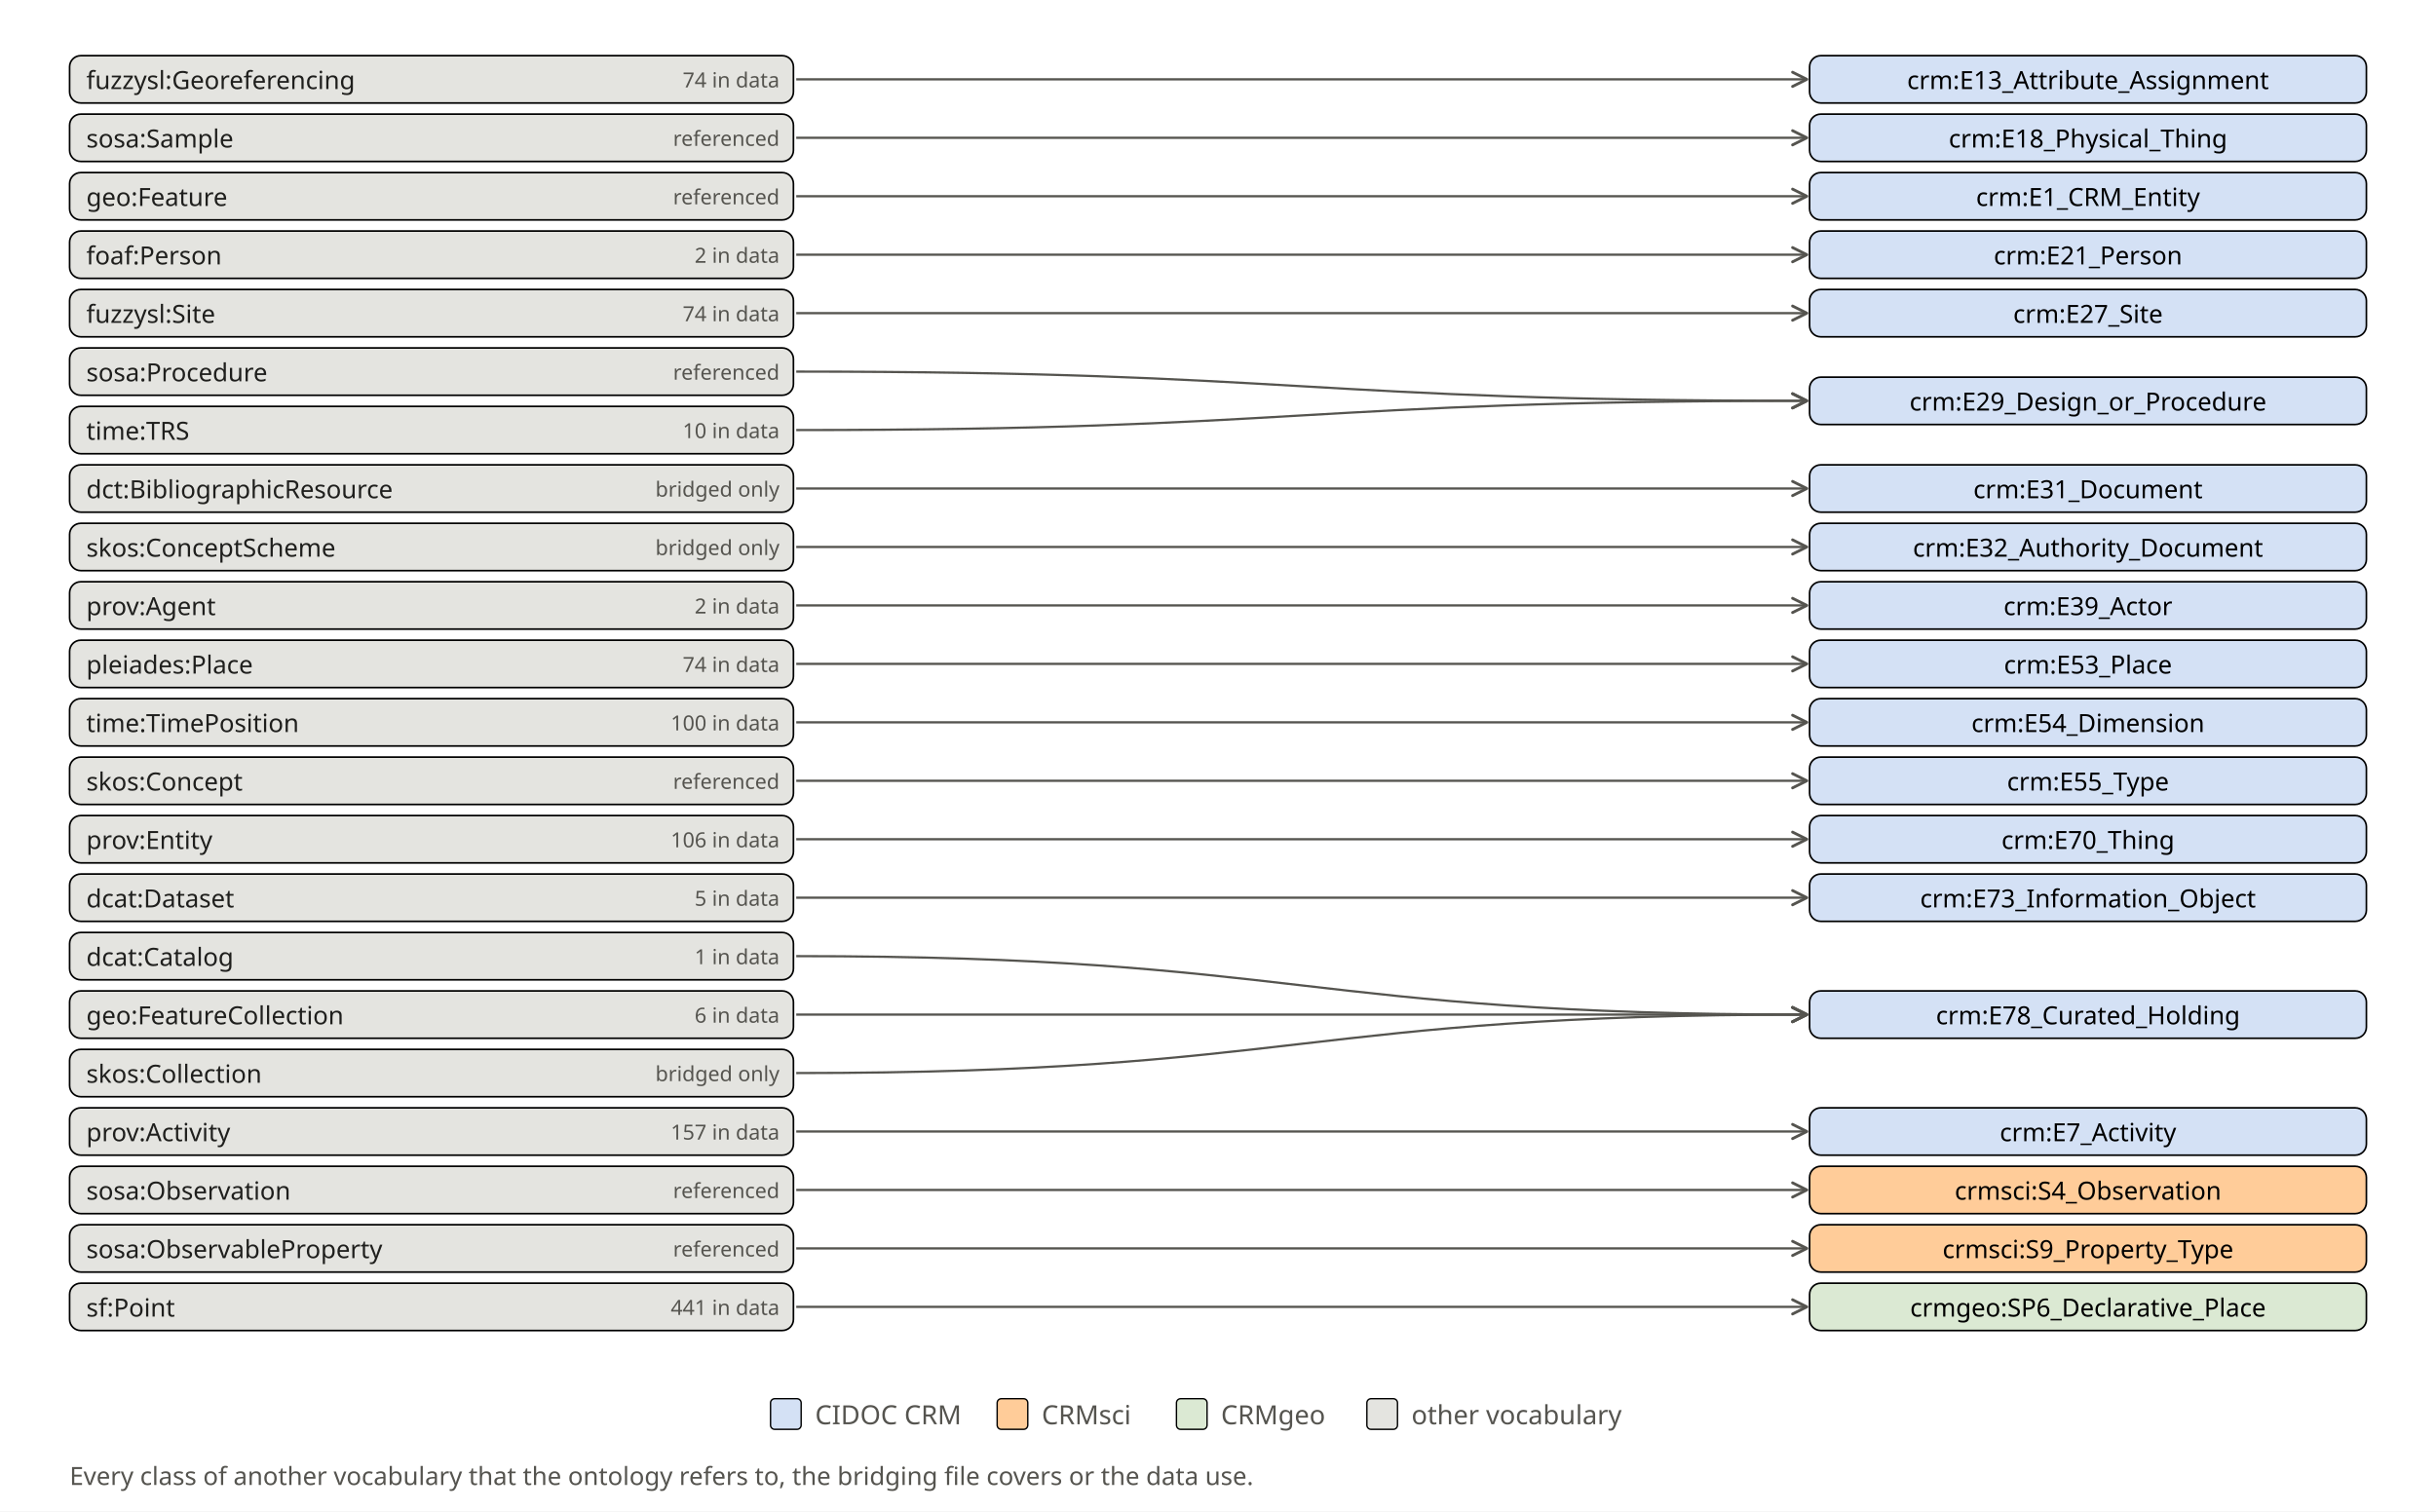
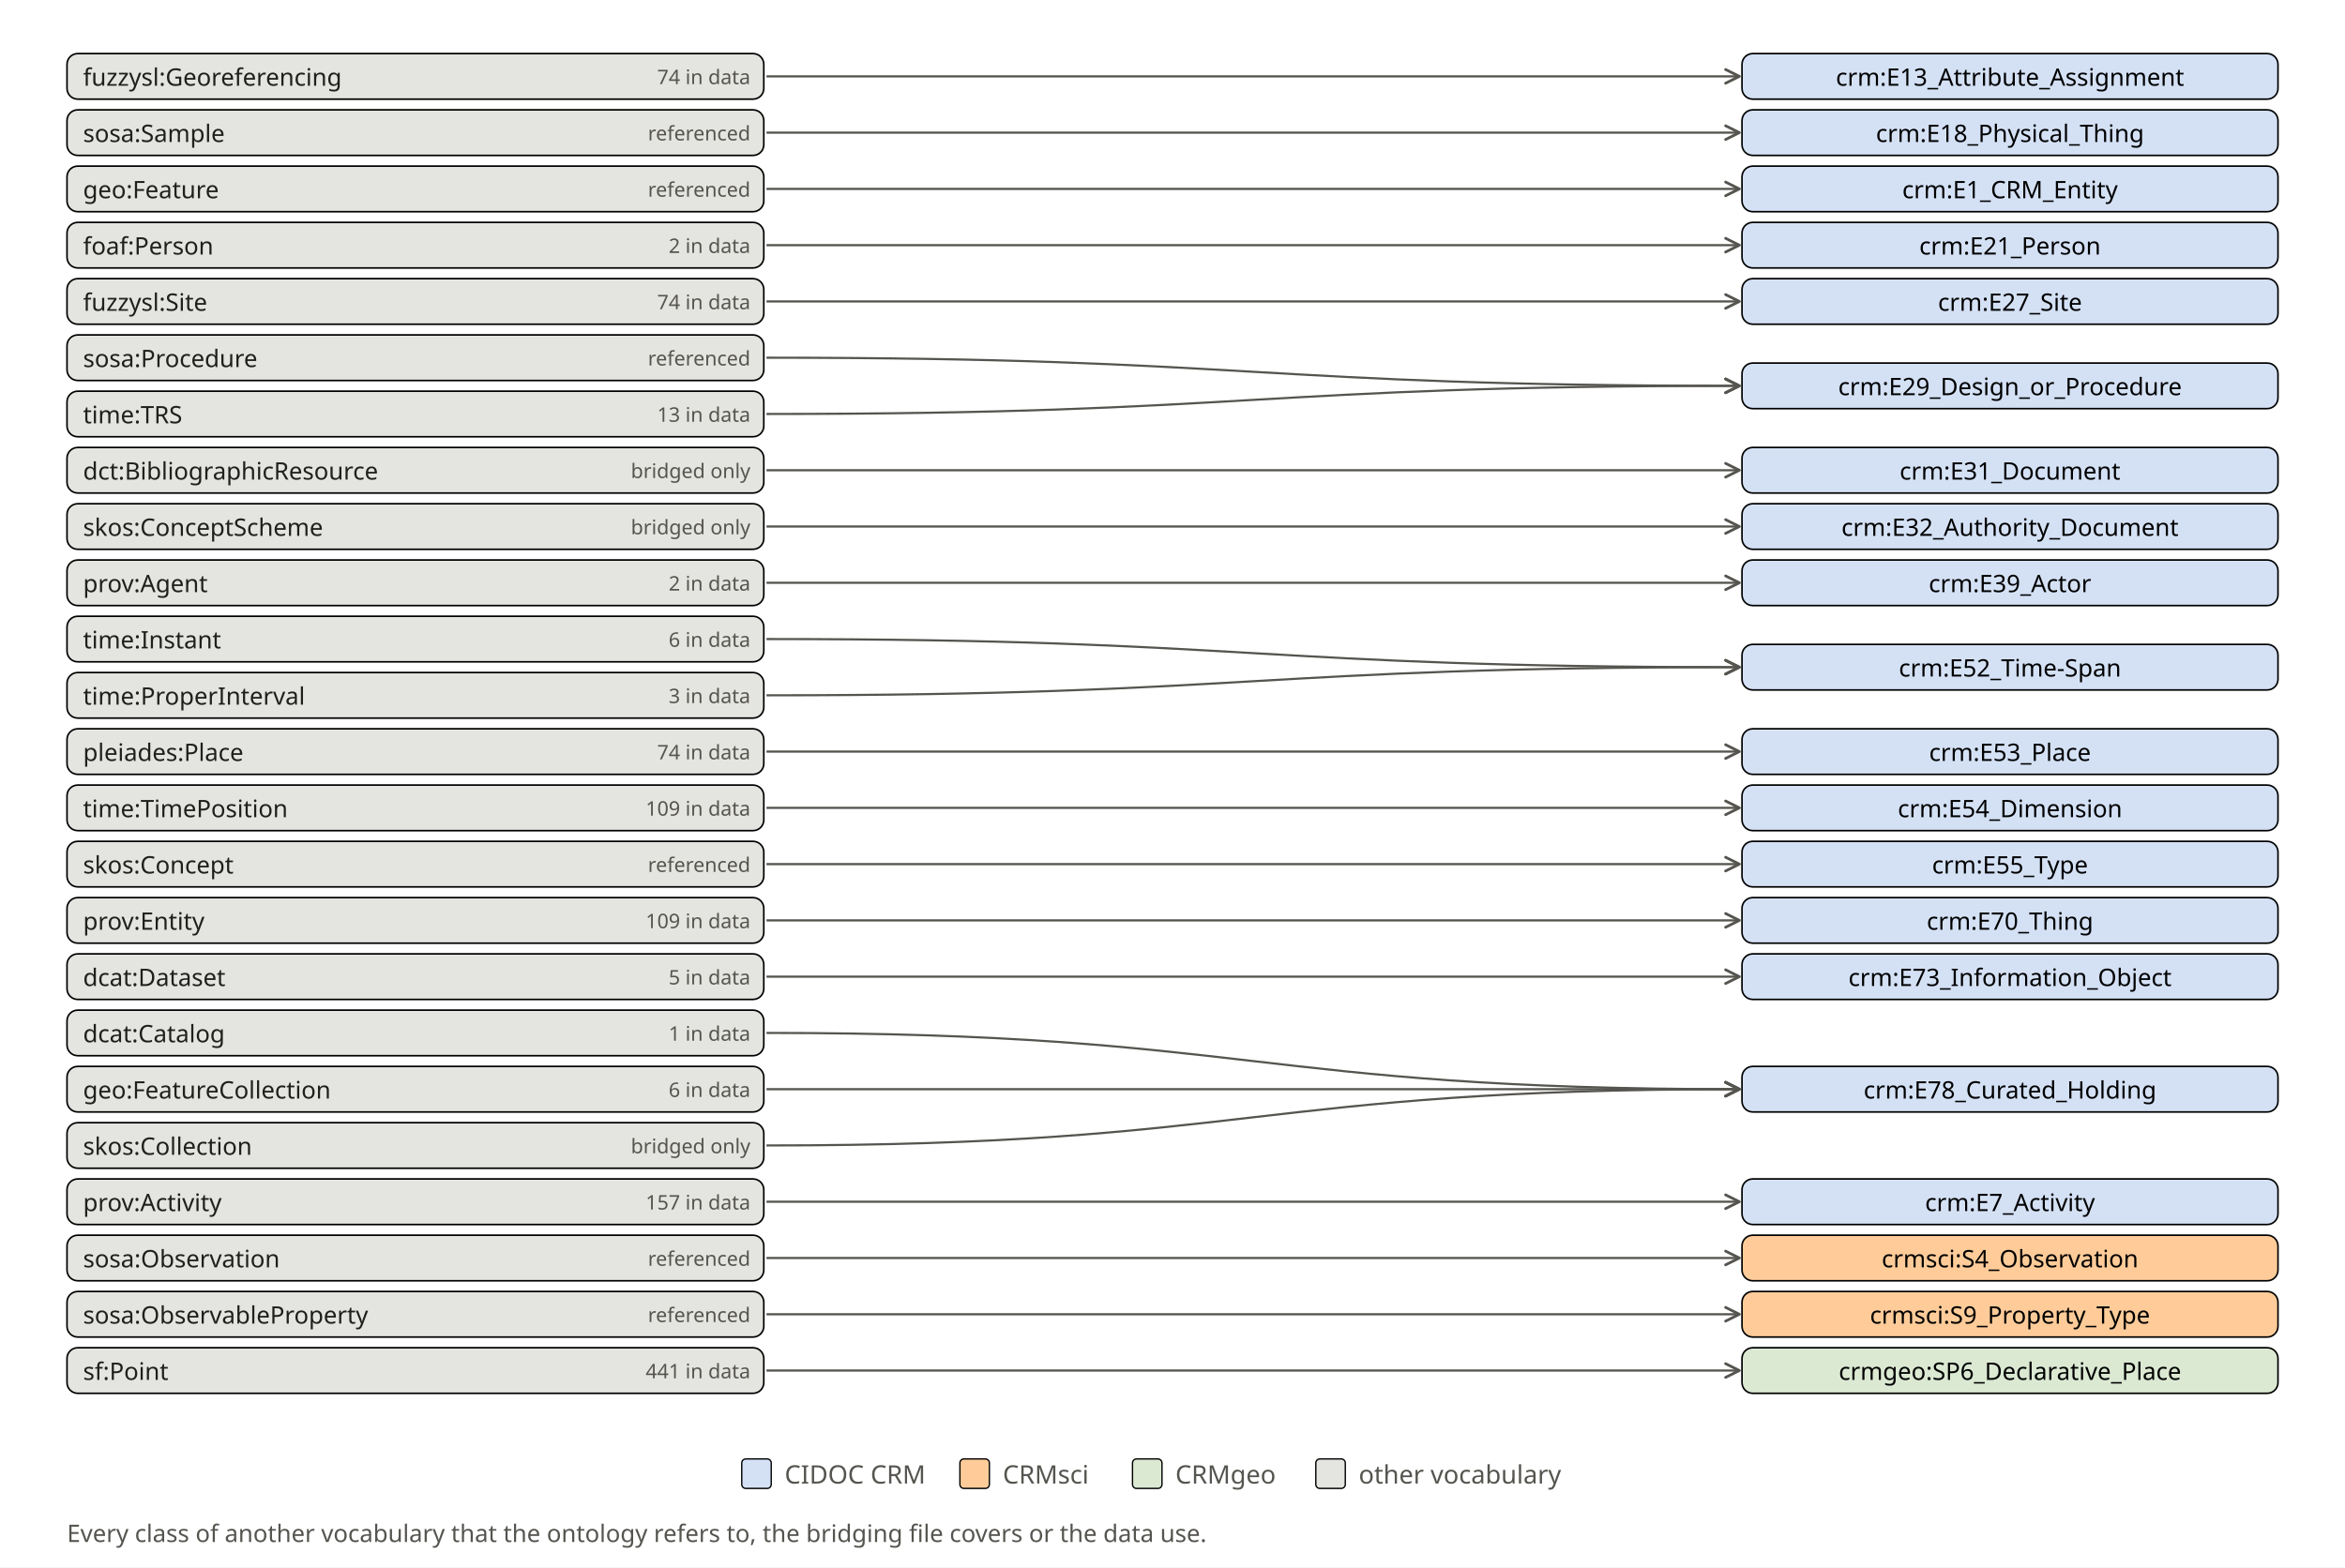
- <svg xmlns="http://www.w3.org/2000/svg" width="1750" height="1086" viewBox="0 0 1750 1086" role="img">
-   <rect width="1750" height="1086" fill="#ffffff" />
+ <svg xmlns="http://www.w3.org/2000/svg" width="1750" height="1170" viewBox="0 0 1750 1170" role="img">
+   <rect width="1750" height="1170" fill="#ffffff" />
  <defs>
    <marker id="a" viewBox="0 0 10 10" refX="9" refY="5" markerWidth="8" markerHeight="8" orient="auto-start-reverse">
      <path d="M1 1L9 5L1 9" fill="none" stroke="#55544f" stroke-width="1.6" stroke-linecap="round" stroke-linejoin="round" />
    </marker>
    <marker id="t" viewBox="0 0 12 12" refX="11" refY="6" markerWidth="17" markerHeight="17" markerUnits="userSpaceOnUse" orient="auto">
      <path d="M1 1L11 6L1 11Z" fill="#ffffff" stroke="#55544f" stroke-width="1.3" stroke-linejoin="round" />
    </marker>
    <pattern id="warm" width="14" height="14" patternUnits="userSpaceOnUse">
      <rect width="14" height="14" fill="#f9dfb8" />
      <circle cx="7" cy="7" r="1.6" fill="#d9974a" />
    </pattern>
    <pattern id="cold" width="11" height="11" patternUnits="userSpaceOnUse" patternTransform="rotate(45)">
      <rect width="11" height="11" fill="#cfe3f3" />
      <line x1="0" y1="0" x2="0" y2="11" stroke="#7fb0d6" stroke-width="2.4" />
    </pattern>
  </defs>
  <path d="M 572.0 57.0 C 935.0 57.0 935.0 57.0 1298.0 57.0" fill="none" stroke="#55544f" stroke-width="1.6" marker-end="url(#a)" />
  <path d="M 572.0 99.0 C 935.0 99.0 935.0 99.0 1298.0 99.0" fill="none" stroke="#55544f" stroke-width="1.6" marker-end="url(#a)" />
  <path d="M 572.0 141.0 C 935.0 141.0 935.0 141.0 1298.0 141.0" fill="none" stroke="#55544f" stroke-width="1.6" marker-end="url(#a)" />
  <path d="M 572.0 183.0 C 935.0 183.0 935.0 183.0 1298.0 183.0" fill="none" stroke="#55544f" stroke-width="1.6" marker-end="url(#a)" />
  <path d="M 572.0 225.0 C 935.0 225.0 935.0 225.0 1298.0 225.0" fill="none" stroke="#55544f" stroke-width="1.6" marker-end="url(#a)" />
  <path d="M 572.0 267.0 C 935.0 267.0 935.0 288.0 1298.0 288.0" fill="none" stroke="#55544f" stroke-width="1.6" marker-end="url(#a)" />
  <path d="M 572.0 309.0 C 935.0 309.0 935.0 288.0 1298.0 288.0" fill="none" stroke="#55544f" stroke-width="1.6" marker-end="url(#a)" />
  <path d="M 572.0 351.0 C 935.0 351.0 935.0 351.0 1298.0 351.0" fill="none" stroke="#55544f" stroke-width="1.6" marker-end="url(#a)" />
  <path d="M 572.0 393.0 C 935.0 393.0 935.0 393.0 1298.0 393.0" fill="none" stroke="#55544f" stroke-width="1.6" marker-end="url(#a)" />
  <path d="M 572.0 435.0 C 935.0 435.0 935.0 435.0 1298.0 435.0" fill="none" stroke="#55544f" stroke-width="1.6" marker-end="url(#a)" />
-   <path d="M 572.0 477.0 C 935.0 477.0 935.0 477.0 1298.0 477.0" fill="none" stroke="#55544f" stroke-width="1.6" marker-end="url(#a)" />
-   <path d="M 572.0 519.0 C 935.0 519.0 935.0 519.0 1298.0 519.0" fill="none" stroke="#55544f" stroke-width="1.6" marker-end="url(#a)" />
+   <path d="M 572.0 477.0 C 935.0 477.0 935.0 498.0 1298.0 498.0" fill="none" stroke="#55544f" stroke-width="1.6" marker-end="url(#a)" />
+   <path d="M 572.0 519.0 C 935.0 519.0 935.0 498.0 1298.0 498.0" fill="none" stroke="#55544f" stroke-width="1.6" marker-end="url(#a)" />
  <path d="M 572.0 561.0 C 935.0 561.0 935.0 561.0 1298.0 561.0" fill="none" stroke="#55544f" stroke-width="1.6" marker-end="url(#a)" />
  <path d="M 572.0 603.0 C 935.0 603.0 935.0 603.0 1298.0 603.0" fill="none" stroke="#55544f" stroke-width="1.6" marker-end="url(#a)" />
  <path d="M 572.0 645.0 C 935.0 645.0 935.0 645.0 1298.0 645.0" fill="none" stroke="#55544f" stroke-width="1.6" marker-end="url(#a)" />
-   <path d="M 572.0 687.0 C 935.0 687.0 935.0 729.0 1298.0 729.0" fill="none" stroke="#55544f" stroke-width="1.6" marker-end="url(#a)" />
+   <path d="M 572.0 687.0 C 935.0 687.0 935.0 687.0 1298.0 687.0" fill="none" stroke="#55544f" stroke-width="1.6" marker-end="url(#a)" />
  <path d="M 572.0 729.0 C 935.0 729.0 935.0 729.0 1298.0 729.0" fill="none" stroke="#55544f" stroke-width="1.6" marker-end="url(#a)" />
-   <path d="M 572.0 771.0 C 935.0 771.0 935.0 729.0 1298.0 729.0" fill="none" stroke="#55544f" stroke-width="1.6" marker-end="url(#a)" />
+   <path d="M 572.0 771.0 C 935.0 771.0 935.0 813.0 1298.0 813.0" fill="none" stroke="#55544f" stroke-width="1.6" marker-end="url(#a)" />
  <path d="M 572.0 813.0 C 935.0 813.0 935.0 813.0 1298.0 813.0" fill="none" stroke="#55544f" stroke-width="1.6" marker-end="url(#a)" />
-   <path d="M 572.0 855.0 C 935.0 855.0 935.0 855.0 1298.0 855.0" fill="none" stroke="#55544f" stroke-width="1.6" marker-end="url(#a)" />
+   <path d="M 572.0 855.0 C 935.0 855.0 935.0 813.0 1298.0 813.0" fill="none" stroke="#55544f" stroke-width="1.6" marker-end="url(#a)" />
  <path d="M 572.0 897.0 C 935.0 897.0 935.0 897.0 1298.0 897.0" fill="none" stroke="#55544f" stroke-width="1.6" marker-end="url(#a)" />
  <path d="M 572.0 939.0 C 935.0 939.0 935.0 939.0 1298.0 939.0" fill="none" stroke="#55544f" stroke-width="1.6" marker-end="url(#a)" />
+   <path d="M 572.0 981.0 C 935.0 981.0 935.0 981.0 1298.0 981.0" fill="none" stroke="#55544f" stroke-width="1.6" marker-end="url(#a)" />
+   <path d="M 572.0 1023.0 C 935.0 1023.0 935.0 1023.0 1298.0 1023.0" fill="none" stroke="#55544f" stroke-width="1.6" marker-end="url(#a)" />
  <rect x="50.0" y="40" width="520" height="34" rx="8" fill="#e4e4e0" stroke="#000000" stroke-width="1.2" />
  <text x="62.0" y="57.0" text-anchor="start" dominant-baseline="central" font-family="Fira Sans" font-size="18" font-weight="500" fill="#1f1f1d">fuzzysl:Georeferencing</text>
  <text x="560.0" y="57.0" text-anchor="end" dominant-baseline="central" font-family="Fira Sans" font-size="15" fill="#55544f">74 in data</text>
  <rect x="50.0" y="82" width="520" height="34" rx="8" fill="#e4e4e0" stroke="#000000" stroke-width="1.2" />
  <text x="62.0" y="99.0" text-anchor="start" dominant-baseline="central" font-family="Fira Sans" font-size="18" font-weight="500" fill="#1f1f1d">sosa:Sample</text>
  <text x="560.0" y="99.0" text-anchor="end" dominant-baseline="central" font-family="Fira Sans" font-size="15" fill="#55544f">referenced</text>
  <rect x="50.0" y="124" width="520" height="34" rx="8" fill="#e4e4e0" stroke="#000000" stroke-width="1.2" />
  <text x="62.0" y="141.0" text-anchor="start" dominant-baseline="central" font-family="Fira Sans" font-size="18" font-weight="500" fill="#1f1f1d">geo:Feature</text>
  <text x="560.0" y="141.0" text-anchor="end" dominant-baseline="central" font-family="Fira Sans" font-size="15" fill="#55544f">referenced</text>
  <rect x="50.0" y="166" width="520" height="34" rx="8" fill="#e4e4e0" stroke="#000000" stroke-width="1.2" />
  <text x="62.0" y="183.0" text-anchor="start" dominant-baseline="central" font-family="Fira Sans" font-size="18" font-weight="500" fill="#1f1f1d">foaf:Person</text>
  <text x="560.0" y="183.0" text-anchor="end" dominant-baseline="central" font-family="Fira Sans" font-size="15" fill="#55544f">2 in data</text>
  <rect x="50.0" y="208" width="520" height="34" rx="8" fill="#e4e4e0" stroke="#000000" stroke-width="1.2" />
  <text x="62.0" y="225.0" text-anchor="start" dominant-baseline="central" font-family="Fira Sans" font-size="18" font-weight="500" fill="#1f1f1d">fuzzysl:Site</text>
  <text x="560.0" y="225.0" text-anchor="end" dominant-baseline="central" font-family="Fira Sans" font-size="15" fill="#55544f">74 in data</text>
  <rect x="50.0" y="250" width="520" height="34" rx="8" fill="#e4e4e0" stroke="#000000" stroke-width="1.2" />
  <text x="62.0" y="267.0" text-anchor="start" dominant-baseline="central" font-family="Fira Sans" font-size="18" font-weight="500" fill="#1f1f1d">sosa:Procedure</text>
  <text x="560.0" y="267.0" text-anchor="end" dominant-baseline="central" font-family="Fira Sans" font-size="15" fill="#55544f">referenced</text>
  <rect x="50.0" y="292" width="520" height="34" rx="8" fill="#e4e4e0" stroke="#000000" stroke-width="1.2" />
  <text x="62.0" y="309.0" text-anchor="start" dominant-baseline="central" font-family="Fira Sans" font-size="18" font-weight="500" fill="#1f1f1d">time:TRS</text>
-   <text x="560.0" y="309.0" text-anchor="end" dominant-baseline="central" font-family="Fira Sans" font-size="15" fill="#55544f">10 in data</text>
+   <text x="560.0" y="309.0" text-anchor="end" dominant-baseline="central" font-family="Fira Sans" font-size="15" fill="#55544f">13 in data</text>
  <rect x="50.0" y="334" width="520" height="34" rx="8" fill="#e4e4e0" stroke="#000000" stroke-width="1.2" />
  <text x="62.0" y="351.0" text-anchor="start" dominant-baseline="central" font-family="Fira Sans" font-size="18" font-weight="500" fill="#1f1f1d">dct:BibliographicResource</text>
  <text x="560.0" y="351.0" text-anchor="end" dominant-baseline="central" font-family="Fira Sans" font-size="15" fill="#55544f">bridged only</text>
  <rect x="50.0" y="376" width="520" height="34" rx="8" fill="#e4e4e0" stroke="#000000" stroke-width="1.2" />
  <text x="62.0" y="393.0" text-anchor="start" dominant-baseline="central" font-family="Fira Sans" font-size="18" font-weight="500" fill="#1f1f1d">skos:ConceptScheme</text>
  <text x="560.0" y="393.0" text-anchor="end" dominant-baseline="central" font-family="Fira Sans" font-size="15" fill="#55544f">bridged only</text>
  <rect x="50.0" y="418" width="520" height="34" rx="8" fill="#e4e4e0" stroke="#000000" stroke-width="1.2" />
  <text x="62.0" y="435.0" text-anchor="start" dominant-baseline="central" font-family="Fira Sans" font-size="18" font-weight="500" fill="#1f1f1d">prov:Agent</text>
  <text x="560.0" y="435.0" text-anchor="end" dominant-baseline="central" font-family="Fira Sans" font-size="15" fill="#55544f">2 in data</text>
  <rect x="50.0" y="460" width="520" height="34" rx="8" fill="#e4e4e0" stroke="#000000" stroke-width="1.2" />
-   <text x="62.0" y="477.0" text-anchor="start" dominant-baseline="central" font-family="Fira Sans" font-size="18" font-weight="500" fill="#1f1f1d">pleiades:Place</text>
-   <text x="560.0" y="477.0" text-anchor="end" dominant-baseline="central" font-family="Fira Sans" font-size="15" fill="#55544f">74 in data</text>
+   <text x="62.0" y="477.0" text-anchor="start" dominant-baseline="central" font-family="Fira Sans" font-size="18" font-weight="500" fill="#1f1f1d">time:Instant</text>
+   <text x="560.0" y="477.0" text-anchor="end" dominant-baseline="central" font-family="Fira Sans" font-size="15" fill="#55544f">6 in data</text>
  <rect x="50.0" y="502" width="520" height="34" rx="8" fill="#e4e4e0" stroke="#000000" stroke-width="1.2" />
-   <text x="62.0" y="519.0" text-anchor="start" dominant-baseline="central" font-family="Fira Sans" font-size="18" font-weight="500" fill="#1f1f1d">time:TimePosition</text>
-   <text x="560.0" y="519.0" text-anchor="end" dominant-baseline="central" font-family="Fira Sans" font-size="15" fill="#55544f">100 in data</text>
+   <text x="62.0" y="519.0" text-anchor="start" dominant-baseline="central" font-family="Fira Sans" font-size="18" font-weight="500" fill="#1f1f1d">time:ProperInterval</text>
+   <text x="560.0" y="519.0" text-anchor="end" dominant-baseline="central" font-family="Fira Sans" font-size="15" fill="#55544f">3 in data</text>
  <rect x="50.0" y="544" width="520" height="34" rx="8" fill="#e4e4e0" stroke="#000000" stroke-width="1.2" />
-   <text x="62.0" y="561.0" text-anchor="start" dominant-baseline="central" font-family="Fira Sans" font-size="18" font-weight="500" fill="#1f1f1d">skos:Concept</text>
-   <text x="560.0" y="561.0" text-anchor="end" dominant-baseline="central" font-family="Fira Sans" font-size="15" fill="#55544f">referenced</text>
+   <text x="62.0" y="561.0" text-anchor="start" dominant-baseline="central" font-family="Fira Sans" font-size="18" font-weight="500" fill="#1f1f1d">pleiades:Place</text>
+   <text x="560.0" y="561.0" text-anchor="end" dominant-baseline="central" font-family="Fira Sans" font-size="15" fill="#55544f">74 in data</text>
  <rect x="50.0" y="586" width="520" height="34" rx="8" fill="#e4e4e0" stroke="#000000" stroke-width="1.2" />
-   <text x="62.0" y="603.0" text-anchor="start" dominant-baseline="central" font-family="Fira Sans" font-size="18" font-weight="500" fill="#1f1f1d">prov:Entity</text>
-   <text x="560.0" y="603.0" text-anchor="end" dominant-baseline="central" font-family="Fira Sans" font-size="15" fill="#55544f">106 in data</text>
+   <text x="62.0" y="603.0" text-anchor="start" dominant-baseline="central" font-family="Fira Sans" font-size="18" font-weight="500" fill="#1f1f1d">time:TimePosition</text>
+   <text x="560.0" y="603.0" text-anchor="end" dominant-baseline="central" font-family="Fira Sans" font-size="15" fill="#55544f">109 in data</text>
  <rect x="50.0" y="628" width="520" height="34" rx="8" fill="#e4e4e0" stroke="#000000" stroke-width="1.2" />
-   <text x="62.0" y="645.0" text-anchor="start" dominant-baseline="central" font-family="Fira Sans" font-size="18" font-weight="500" fill="#1f1f1d">dcat:Dataset</text>
-   <text x="560.0" y="645.0" text-anchor="end" dominant-baseline="central" font-family="Fira Sans" font-size="15" fill="#55544f">5 in data</text>
+   <text x="62.0" y="645.0" text-anchor="start" dominant-baseline="central" font-family="Fira Sans" font-size="18" font-weight="500" fill="#1f1f1d">skos:Concept</text>
+   <text x="560.0" y="645.0" text-anchor="end" dominant-baseline="central" font-family="Fira Sans" font-size="15" fill="#55544f">referenced</text>
  <rect x="50.0" y="670" width="520" height="34" rx="8" fill="#e4e4e0" stroke="#000000" stroke-width="1.2" />
-   <text x="62.0" y="687.0" text-anchor="start" dominant-baseline="central" font-family="Fira Sans" font-size="18" font-weight="500" fill="#1f1f1d">dcat:Catalog</text>
-   <text x="560.0" y="687.0" text-anchor="end" dominant-baseline="central" font-family="Fira Sans" font-size="15" fill="#55544f">1 in data</text>
+   <text x="62.0" y="687.0" text-anchor="start" dominant-baseline="central" font-family="Fira Sans" font-size="18" font-weight="500" fill="#1f1f1d">prov:Entity</text>
+   <text x="560.0" y="687.0" text-anchor="end" dominant-baseline="central" font-family="Fira Sans" font-size="15" fill="#55544f">109 in data</text>
  <rect x="50.0" y="712" width="520" height="34" rx="8" fill="#e4e4e0" stroke="#000000" stroke-width="1.2" />
-   <text x="62.0" y="729.0" text-anchor="start" dominant-baseline="central" font-family="Fira Sans" font-size="18" font-weight="500" fill="#1f1f1d">geo:FeatureCollection</text>
-   <text x="560.0" y="729.0" text-anchor="end" dominant-baseline="central" font-family="Fira Sans" font-size="15" fill="#55544f">6 in data</text>
+   <text x="62.0" y="729.0" text-anchor="start" dominant-baseline="central" font-family="Fira Sans" font-size="18" font-weight="500" fill="#1f1f1d">dcat:Dataset</text>
+   <text x="560.0" y="729.0" text-anchor="end" dominant-baseline="central" font-family="Fira Sans" font-size="15" fill="#55544f">5 in data</text>
  <rect x="50.0" y="754" width="520" height="34" rx="8" fill="#e4e4e0" stroke="#000000" stroke-width="1.2" />
-   <text x="62.0" y="771.0" text-anchor="start" dominant-baseline="central" font-family="Fira Sans" font-size="18" font-weight="500" fill="#1f1f1d">skos:Collection</text>
-   <text x="560.0" y="771.0" text-anchor="end" dominant-baseline="central" font-family="Fira Sans" font-size="15" fill="#55544f">bridged only</text>
+   <text x="62.0" y="771.0" text-anchor="start" dominant-baseline="central" font-family="Fira Sans" font-size="18" font-weight="500" fill="#1f1f1d">dcat:Catalog</text>
+   <text x="560.0" y="771.0" text-anchor="end" dominant-baseline="central" font-family="Fira Sans" font-size="15" fill="#55544f">1 in data</text>
  <rect x="50.0" y="796" width="520" height="34" rx="8" fill="#e4e4e0" stroke="#000000" stroke-width="1.2" />
-   <text x="62.0" y="813.0" text-anchor="start" dominant-baseline="central" font-family="Fira Sans" font-size="18" font-weight="500" fill="#1f1f1d">prov:Activity</text>
-   <text x="560.0" y="813.0" text-anchor="end" dominant-baseline="central" font-family="Fira Sans" font-size="15" fill="#55544f">157 in data</text>
+   <text x="62.0" y="813.0" text-anchor="start" dominant-baseline="central" font-family="Fira Sans" font-size="18" font-weight="500" fill="#1f1f1d">geo:FeatureCollection</text>
+   <text x="560.0" y="813.0" text-anchor="end" dominant-baseline="central" font-family="Fira Sans" font-size="15" fill="#55544f">6 in data</text>
  <rect x="50.0" y="838" width="520" height="34" rx="8" fill="#e4e4e0" stroke="#000000" stroke-width="1.2" />
-   <text x="62.0" y="855.0" text-anchor="start" dominant-baseline="central" font-family="Fira Sans" font-size="18" font-weight="500" fill="#1f1f1d">sosa:Observation</text>
-   <text x="560.0" y="855.0" text-anchor="end" dominant-baseline="central" font-family="Fira Sans" font-size="15" fill="#55544f">referenced</text>
+   <text x="62.0" y="855.0" text-anchor="start" dominant-baseline="central" font-family="Fira Sans" font-size="18" font-weight="500" fill="#1f1f1d">skos:Collection</text>
+   <text x="560.0" y="855.0" text-anchor="end" dominant-baseline="central" font-family="Fira Sans" font-size="15" fill="#55544f">bridged only</text>
  <rect x="50.0" y="880" width="520" height="34" rx="8" fill="#e4e4e0" stroke="#000000" stroke-width="1.2" />
-   <text x="62.0" y="897.0" text-anchor="start" dominant-baseline="central" font-family="Fira Sans" font-size="18" font-weight="500" fill="#1f1f1d">sosa:ObservableProperty</text>
-   <text x="560.0" y="897.0" text-anchor="end" dominant-baseline="central" font-family="Fira Sans" font-size="15" fill="#55544f">referenced</text>
+   <text x="62.0" y="897.0" text-anchor="start" dominant-baseline="central" font-family="Fira Sans" font-size="18" font-weight="500" fill="#1f1f1d">prov:Activity</text>
+   <text x="560.0" y="897.0" text-anchor="end" dominant-baseline="central" font-family="Fira Sans" font-size="15" fill="#55544f">157 in data</text>
  <rect x="50.0" y="922" width="520" height="34" rx="8" fill="#e4e4e0" stroke="#000000" stroke-width="1.2" />
-   <text x="62.0" y="939.0" text-anchor="start" dominant-baseline="central" font-family="Fira Sans" font-size="18" font-weight="500" fill="#1f1f1d">sf:Point</text>
-   <text x="560.0" y="939.0" text-anchor="end" dominant-baseline="central" font-family="Fira Sans" font-size="15" fill="#55544f">441 in data</text>
+   <text x="62.0" y="939.0" text-anchor="start" dominant-baseline="central" font-family="Fira Sans" font-size="18" font-weight="500" fill="#1f1f1d">sosa:Observation</text>
+   <text x="560.0" y="939.0" text-anchor="end" dominant-baseline="central" font-family="Fira Sans" font-size="15" fill="#55544f">referenced</text>
+   <rect x="50.0" y="964" width="520" height="34" rx="8" fill="#e4e4e0" stroke="#000000" stroke-width="1.2" />
+   <text x="62.0" y="981.0" text-anchor="start" dominant-baseline="central" font-family="Fira Sans" font-size="18" font-weight="500" fill="#1f1f1d">sosa:ObservableProperty</text>
+   <text x="560.0" y="981.0" text-anchor="end" dominant-baseline="central" font-family="Fira Sans" font-size="15" fill="#55544f">referenced</text>
+   <rect x="50.0" y="1006" width="520" height="34" rx="8" fill="#e4e4e0" stroke="#000000" stroke-width="1.2" />
+   <text x="62.0" y="1023.0" text-anchor="start" dominant-baseline="central" font-family="Fira Sans" font-size="18" font-weight="500" fill="#1f1f1d">sf:Point</text>
+   <text x="560.0" y="1023.0" text-anchor="end" dominant-baseline="central" font-family="Fira Sans" font-size="15" fill="#55544f">441 in data</text>
  <rect x="1300.0" y="40.0" width="400.0" height="34.0" rx="8" fill="#d4e1f5" stroke="#000000" stroke-width="1.2" />
  <text x="1500.0" y="57.0" text-anchor="middle" dominant-baseline="central" font-family="Fira Sans" font-size="18" font-weight="500" fill="#000000">crm:E13_Attribute_Assignment</text>
  <rect x="1300.0" y="82.0" width="400.0" height="34.0" rx="8" fill="#d4e1f5" stroke="#000000" stroke-width="1.2" />
  <text x="1500.0" y="99.0" text-anchor="middle" dominant-baseline="central" font-family="Fira Sans" font-size="18" font-weight="500" fill="#000000">crm:E18_Physical_Thing</text>
  <rect x="1300.0" y="124.0" width="400.0" height="34.0" rx="8" fill="#d4e1f5" stroke="#000000" stroke-width="1.2" />
  <text x="1500.0" y="141.0" text-anchor="middle" dominant-baseline="central" font-family="Fira Sans" font-size="18" font-weight="500" fill="#000000">crm:E1_CRM_Entity</text>
  <rect x="1300.0" y="166.0" width="400.0" height="34.0" rx="8" fill="#d4e1f5" stroke="#000000" stroke-width="1.2" />
  <text x="1500.0" y="183.0" text-anchor="middle" dominant-baseline="central" font-family="Fira Sans" font-size="18" font-weight="500" fill="#000000">crm:E21_Person</text>
  <rect x="1300.0" y="208.0" width="400.0" height="34.0" rx="8" fill="#d4e1f5" stroke="#000000" stroke-width="1.2" />
  <text x="1500.0" y="225.0" text-anchor="middle" dominant-baseline="central" font-family="Fira Sans" font-size="18" font-weight="500" fill="#000000">crm:E27_Site</text>
  <rect x="1300.0" y="271.0" width="400.0" height="34.0" rx="8" fill="#d4e1f5" stroke="#000000" stroke-width="1.2" />
  <text x="1500.0" y="288.0" text-anchor="middle" dominant-baseline="central" font-family="Fira Sans" font-size="18" font-weight="500" fill="#000000">crm:E29_Design_or_Procedure</text>
  <rect x="1300.0" y="334.0" width="400.0" height="34.0" rx="8" fill="#d4e1f5" stroke="#000000" stroke-width="1.2" />
  <text x="1500.0" y="351.0" text-anchor="middle" dominant-baseline="central" font-family="Fira Sans" font-size="18" font-weight="500" fill="#000000">crm:E31_Document</text>
  <rect x="1300.0" y="376.0" width="400.0" height="34.0" rx="8" fill="#d4e1f5" stroke="#000000" stroke-width="1.2" />
  <text x="1500.0" y="393.0" text-anchor="middle" dominant-baseline="central" font-family="Fira Sans" font-size="18" font-weight="500" fill="#000000">crm:E32_Authority_Document</text>
  <rect x="1300.0" y="418.0" width="400.0" height="34.0" rx="8" fill="#d4e1f5" stroke="#000000" stroke-width="1.2" />
  <text x="1500.0" y="435.0" text-anchor="middle" dominant-baseline="central" font-family="Fira Sans" font-size="18" font-weight="500" fill="#000000">crm:E39_Actor</text>
-   <rect x="1300.0" y="460.0" width="400.0" height="34.0" rx="8" fill="#d4e1f5" stroke="#000000" stroke-width="1.2" />
-   <text x="1500.0" y="477.0" text-anchor="middle" dominant-baseline="central" font-family="Fira Sans" font-size="18" font-weight="500" fill="#000000">crm:E53_Place</text>
-   <rect x="1300.0" y="502.0" width="400.0" height="34.0" rx="8" fill="#d4e1f5" stroke="#000000" stroke-width="1.2" />
-   <text x="1500.0" y="519.0" text-anchor="middle" dominant-baseline="central" font-family="Fira Sans" font-size="18" font-weight="500" fill="#000000">crm:E54_Dimension</text>
+   <rect x="1300.0" y="481.0" width="400.0" height="34.0" rx="8" fill="#d4e1f5" stroke="#000000" stroke-width="1.2" />
+   <text x="1500.0" y="498.0" text-anchor="middle" dominant-baseline="central" font-family="Fira Sans" font-size="18" font-weight="500" fill="#000000">crm:E52_Time-Span</text>
  <rect x="1300.0" y="544.0" width="400.0" height="34.0" rx="8" fill="#d4e1f5" stroke="#000000" stroke-width="1.2" />
-   <text x="1500.0" y="561.0" text-anchor="middle" dominant-baseline="central" font-family="Fira Sans" font-size="18" font-weight="500" fill="#000000">crm:E55_Type</text>
+   <text x="1500.0" y="561.0" text-anchor="middle" dominant-baseline="central" font-family="Fira Sans" font-size="18" font-weight="500" fill="#000000">crm:E53_Place</text>
  <rect x="1300.0" y="586.0" width="400.0" height="34.0" rx="8" fill="#d4e1f5" stroke="#000000" stroke-width="1.2" />
-   <text x="1500.0" y="603.0" text-anchor="middle" dominant-baseline="central" font-family="Fira Sans" font-size="18" font-weight="500" fill="#000000">crm:E70_Thing</text>
+   <text x="1500.0" y="603.0" text-anchor="middle" dominant-baseline="central" font-family="Fira Sans" font-size="18" font-weight="500" fill="#000000">crm:E54_Dimension</text>
  <rect x="1300.0" y="628.0" width="400.0" height="34.0" rx="8" fill="#d4e1f5" stroke="#000000" stroke-width="1.2" />
-   <text x="1500.0" y="645.0" text-anchor="middle" dominant-baseline="central" font-family="Fira Sans" font-size="18" font-weight="500" fill="#000000">crm:E73_Information_Object</text>
+   <text x="1500.0" y="645.0" text-anchor="middle" dominant-baseline="central" font-family="Fira Sans" font-size="18" font-weight="500" fill="#000000">crm:E55_Type</text>
+   <rect x="1300.0" y="670.0" width="400.0" height="34.0" rx="8" fill="#d4e1f5" stroke="#000000" stroke-width="1.2" />
+   <text x="1500.0" y="687.0" text-anchor="middle" dominant-baseline="central" font-family="Fira Sans" font-size="18" font-weight="500" fill="#000000">crm:E70_Thing</text>
  <rect x="1300.0" y="712.0" width="400.0" height="34.0" rx="8" fill="#d4e1f5" stroke="#000000" stroke-width="1.2" />
-   <text x="1500.0" y="729.0" text-anchor="middle" dominant-baseline="central" font-family="Fira Sans" font-size="18" font-weight="500" fill="#000000">crm:E78_Curated_Holding</text>
+   <text x="1500.0" y="729.0" text-anchor="middle" dominant-baseline="central" font-family="Fira Sans" font-size="18" font-weight="500" fill="#000000">crm:E73_Information_Object</text>
  <rect x="1300.0" y="796.0" width="400.0" height="34.0" rx="8" fill="#d4e1f5" stroke="#000000" stroke-width="1.2" />
-   <text x="1500.0" y="813.0" text-anchor="middle" dominant-baseline="central" font-family="Fira Sans" font-size="18" font-weight="500" fill="#000000">crm:E7_Activity</text>
-   <rect x="1300.0" y="838.0" width="400.0" height="34.0" rx="8" fill="#ffcc99" stroke="#000000" stroke-width="1.2" />
-   <text x="1500.0" y="855.0" text-anchor="middle" dominant-baseline="central" font-family="Fira Sans" font-size="18" font-weight="500" fill="#000000">crmsci:S4_Observation</text>
-   <rect x="1300.0" y="880.0" width="400.0" height="34.0" rx="8" fill="#ffcc99" stroke="#000000" stroke-width="1.2" />
-   <text x="1500.0" y="897.0" text-anchor="middle" dominant-baseline="central" font-family="Fira Sans" font-size="18" font-weight="500" fill="#000000">crmsci:S9_Property_Type</text>
-   <rect x="1300.0" y="922.0" width="400.0" height="34.0" rx="8" fill="#dbe9d3" stroke="#000000" stroke-width="1.2" />
-   <text x="1500.0" y="939.0" text-anchor="middle" dominant-baseline="central" font-family="Fira Sans" font-size="18" font-weight="500" fill="#000000">crmgeo:SP6_Declarative_Place</text>
-   <rect x="553.55" y="1005" width="22" height="22" rx="3" fill="#d4e1f5" stroke="#000000" stroke-width="1" />
-   <text x="585.55" y="1016" text-anchor="start" dominant-baseline="central" font-family="Fira Sans" font-size="19" fill="#55544f">CIDOC CRM</text>
-   <rect x="716.35" y="1005" width="22" height="22" rx="3" fill="#ffcc99" stroke="#000000" stroke-width="1" />
-   <text x="748.35" y="1016" text-anchor="start" dominant-baseline="central" font-family="Fira Sans" font-size="19" fill="#55544f">CRMsci</text>
-   <rect x="845.15" y="1005" width="22" height="22" rx="3" fill="#dbe9d3" stroke="#000000" stroke-width="1" />
-   <text x="877.15" y="1016" text-anchor="start" dominant-baseline="central" font-family="Fira Sans" font-size="19" fill="#55544f">CRMgeo</text>
-   <rect x="981.95" y="1005" width="22" height="22" rx="3" fill="#e4e4e0" stroke="#000000" stroke-width="1" />
-   <text x="1013.95" y="1016" text-anchor="start" dominant-baseline="central" font-family="Fira Sans" font-size="19" fill="#55544f">other vocabulary</text>
-   <text x="50" y="1060" text-anchor="start" dominant-baseline="central" font-family="Fira Sans" font-size="18" fill="#55544f">Every class of another vocabulary that the ontology refers to, the bridging file covers or the data use.</text>
+   <text x="1500.0" y="813.0" text-anchor="middle" dominant-baseline="central" font-family="Fira Sans" font-size="18" font-weight="500" fill="#000000">crm:E78_Curated_Holding</text>
+   <rect x="1300.0" y="880.0" width="400.0" height="34.0" rx="8" fill="#d4e1f5" stroke="#000000" stroke-width="1.2" />
+   <text x="1500.0" y="897.0" text-anchor="middle" dominant-baseline="central" font-family="Fira Sans" font-size="18" font-weight="500" fill="#000000">crm:E7_Activity</text>
+   <rect x="1300.0" y="922.0" width="400.0" height="34.0" rx="8" fill="#ffcc99" stroke="#000000" stroke-width="1.2" />
+   <text x="1500.0" y="939.0" text-anchor="middle" dominant-baseline="central" font-family="Fira Sans" font-size="18" font-weight="500" fill="#000000">crmsci:S4_Observation</text>
+   <rect x="1300.0" y="964.0" width="400.0" height="34.0" rx="8" fill="#ffcc99" stroke="#000000" stroke-width="1.2" />
+   <text x="1500.0" y="981.0" text-anchor="middle" dominant-baseline="central" font-family="Fira Sans" font-size="18" font-weight="500" fill="#000000">crmsci:S9_Property_Type</text>
+   <rect x="1300.0" y="1006.0" width="400.0" height="34.0" rx="8" fill="#dbe9d3" stroke="#000000" stroke-width="1.2" />
+   <text x="1500.0" y="1023.0" text-anchor="middle" dominant-baseline="central" font-family="Fira Sans" font-size="18" font-weight="500" fill="#000000">crmgeo:SP6_Declarative_Place</text>
+   <rect x="553.55" y="1089" width="22" height="22" rx="3" fill="#d4e1f5" stroke="#000000" stroke-width="1" />
+   <text x="585.55" y="1100" text-anchor="start" dominant-baseline="central" font-family="Fira Sans" font-size="19" fill="#55544f">CIDOC CRM</text>
+   <rect x="716.35" y="1089" width="22" height="22" rx="3" fill="#ffcc99" stroke="#000000" stroke-width="1" />
+   <text x="748.35" y="1100" text-anchor="start" dominant-baseline="central" font-family="Fira Sans" font-size="19" fill="#55544f">CRMsci</text>
+   <rect x="845.15" y="1089" width="22" height="22" rx="3" fill="#dbe9d3" stroke="#000000" stroke-width="1" />
+   <text x="877.15" y="1100" text-anchor="start" dominant-baseline="central" font-family="Fira Sans" font-size="19" fill="#55544f">CRMgeo</text>
+   <rect x="981.95" y="1089" width="22" height="22" rx="3" fill="#e4e4e0" stroke="#000000" stroke-width="1" />
+   <text x="1013.95" y="1100" text-anchor="start" dominant-baseline="central" font-family="Fira Sans" font-size="19" fill="#55544f">other vocabulary</text>
+   <text x="50" y="1144" text-anchor="start" dominant-baseline="central" font-family="Fira Sans" font-size="18" fill="#55544f">Every class of another vocabulary that the ontology refers to, the bridging file covers or the data use.</text>
</svg>
